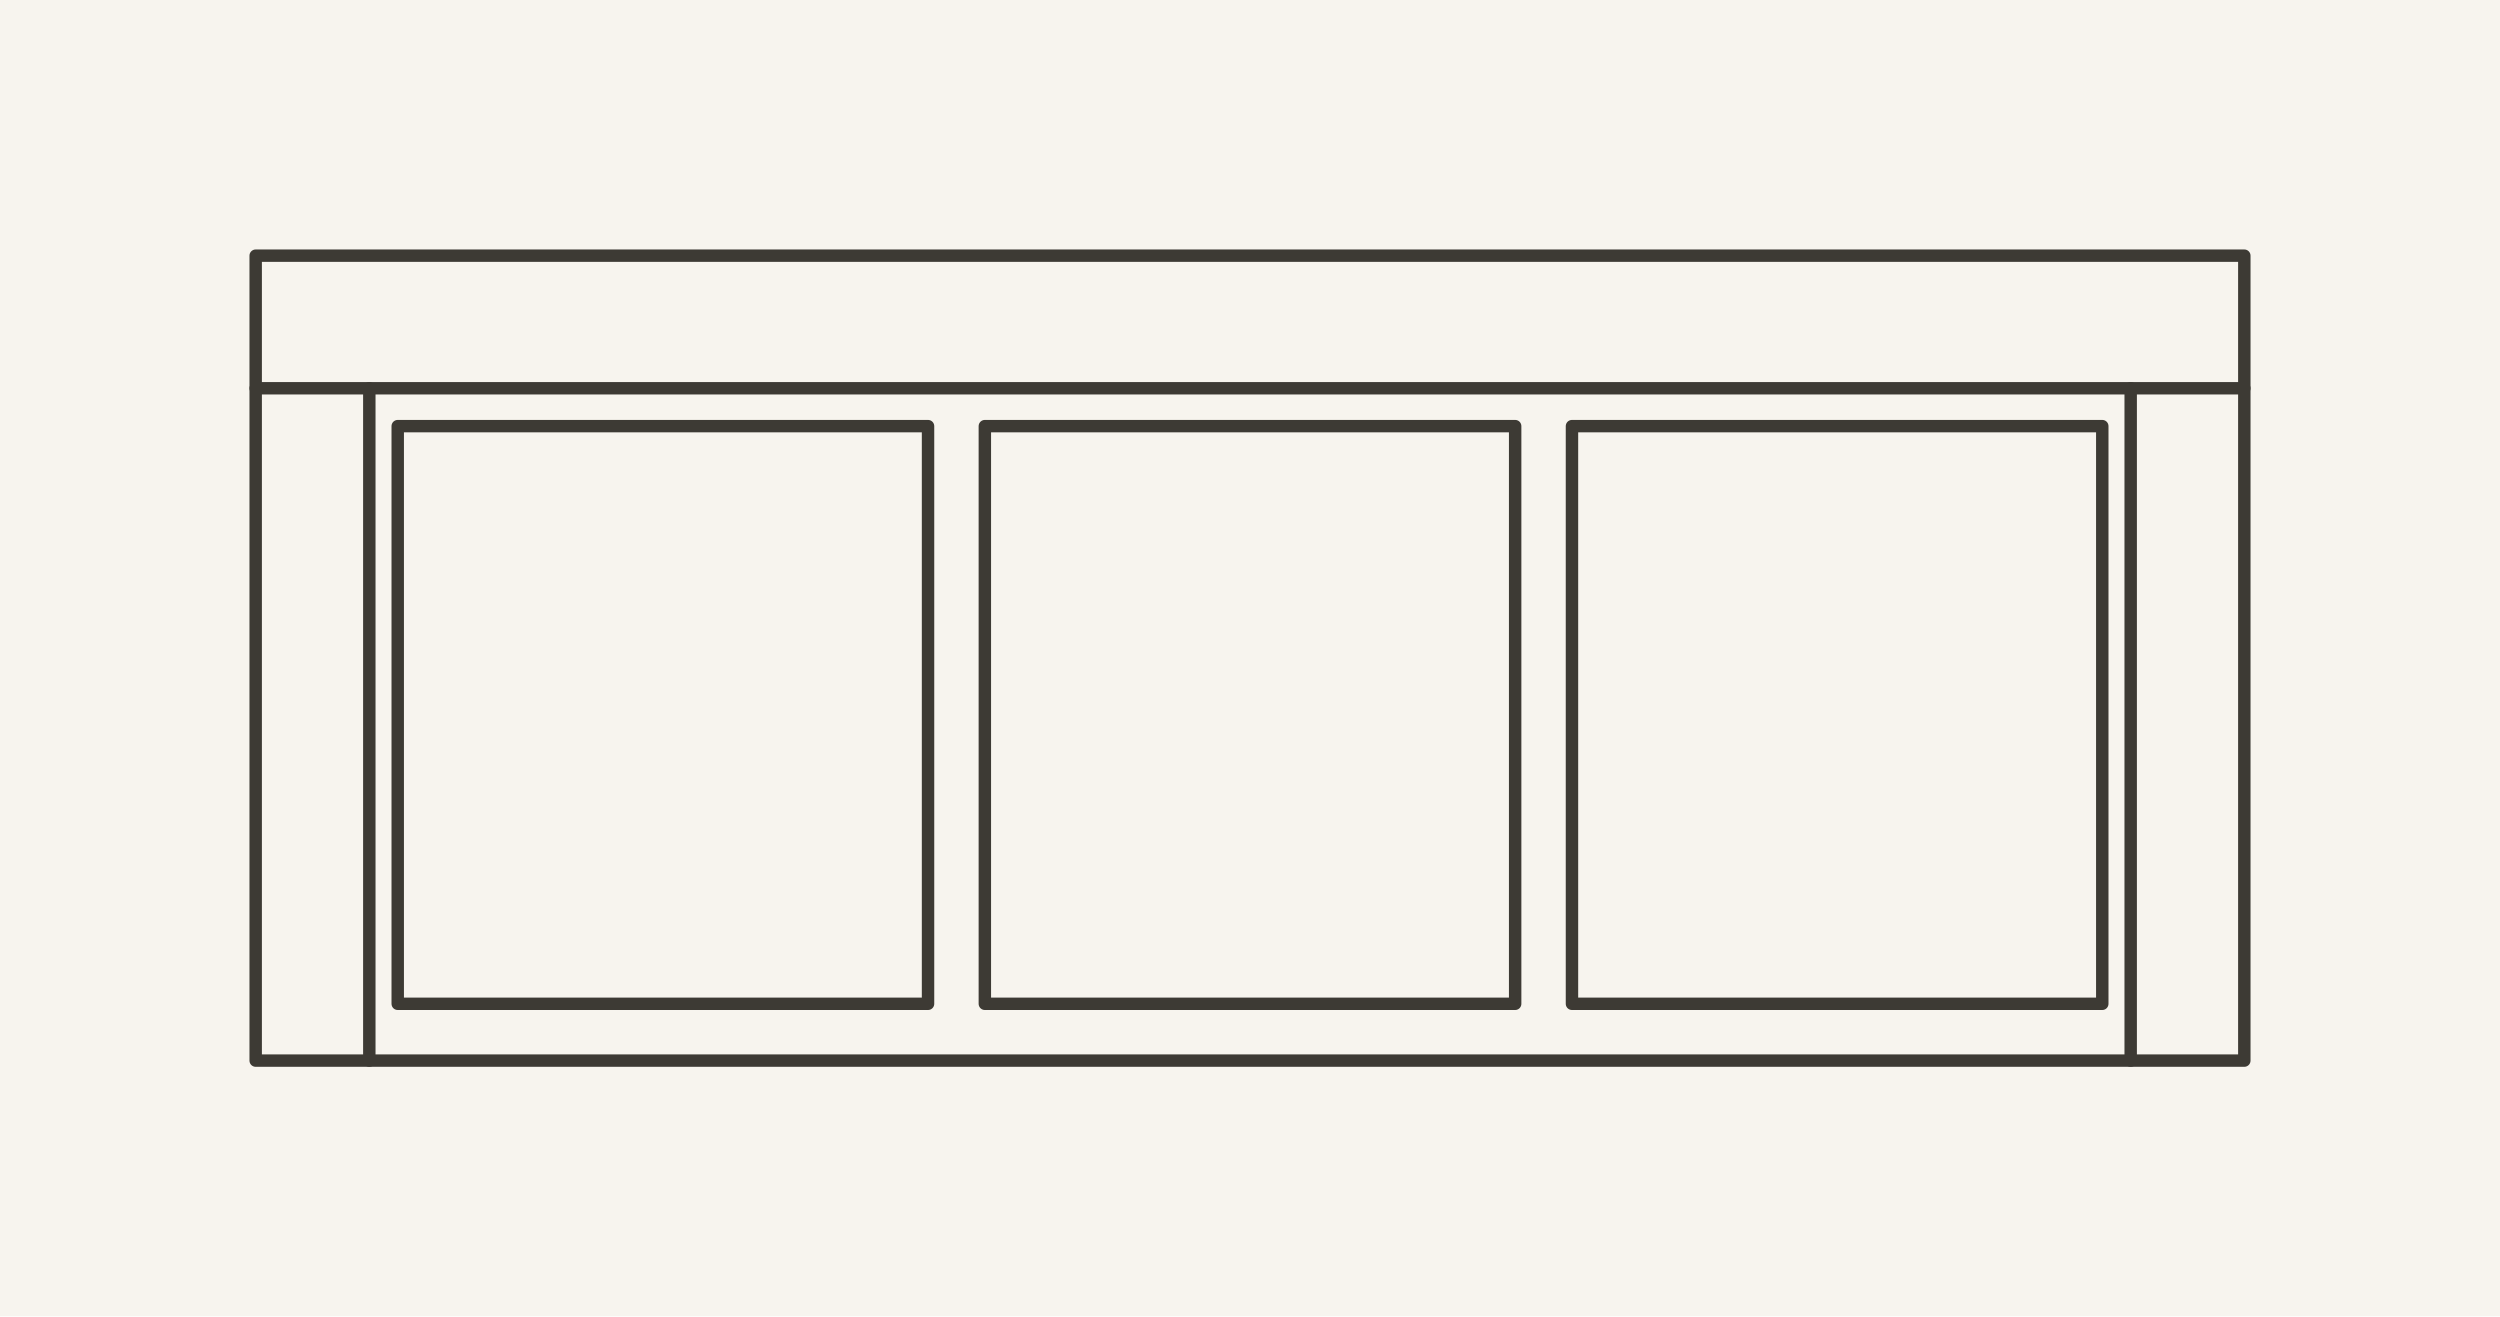
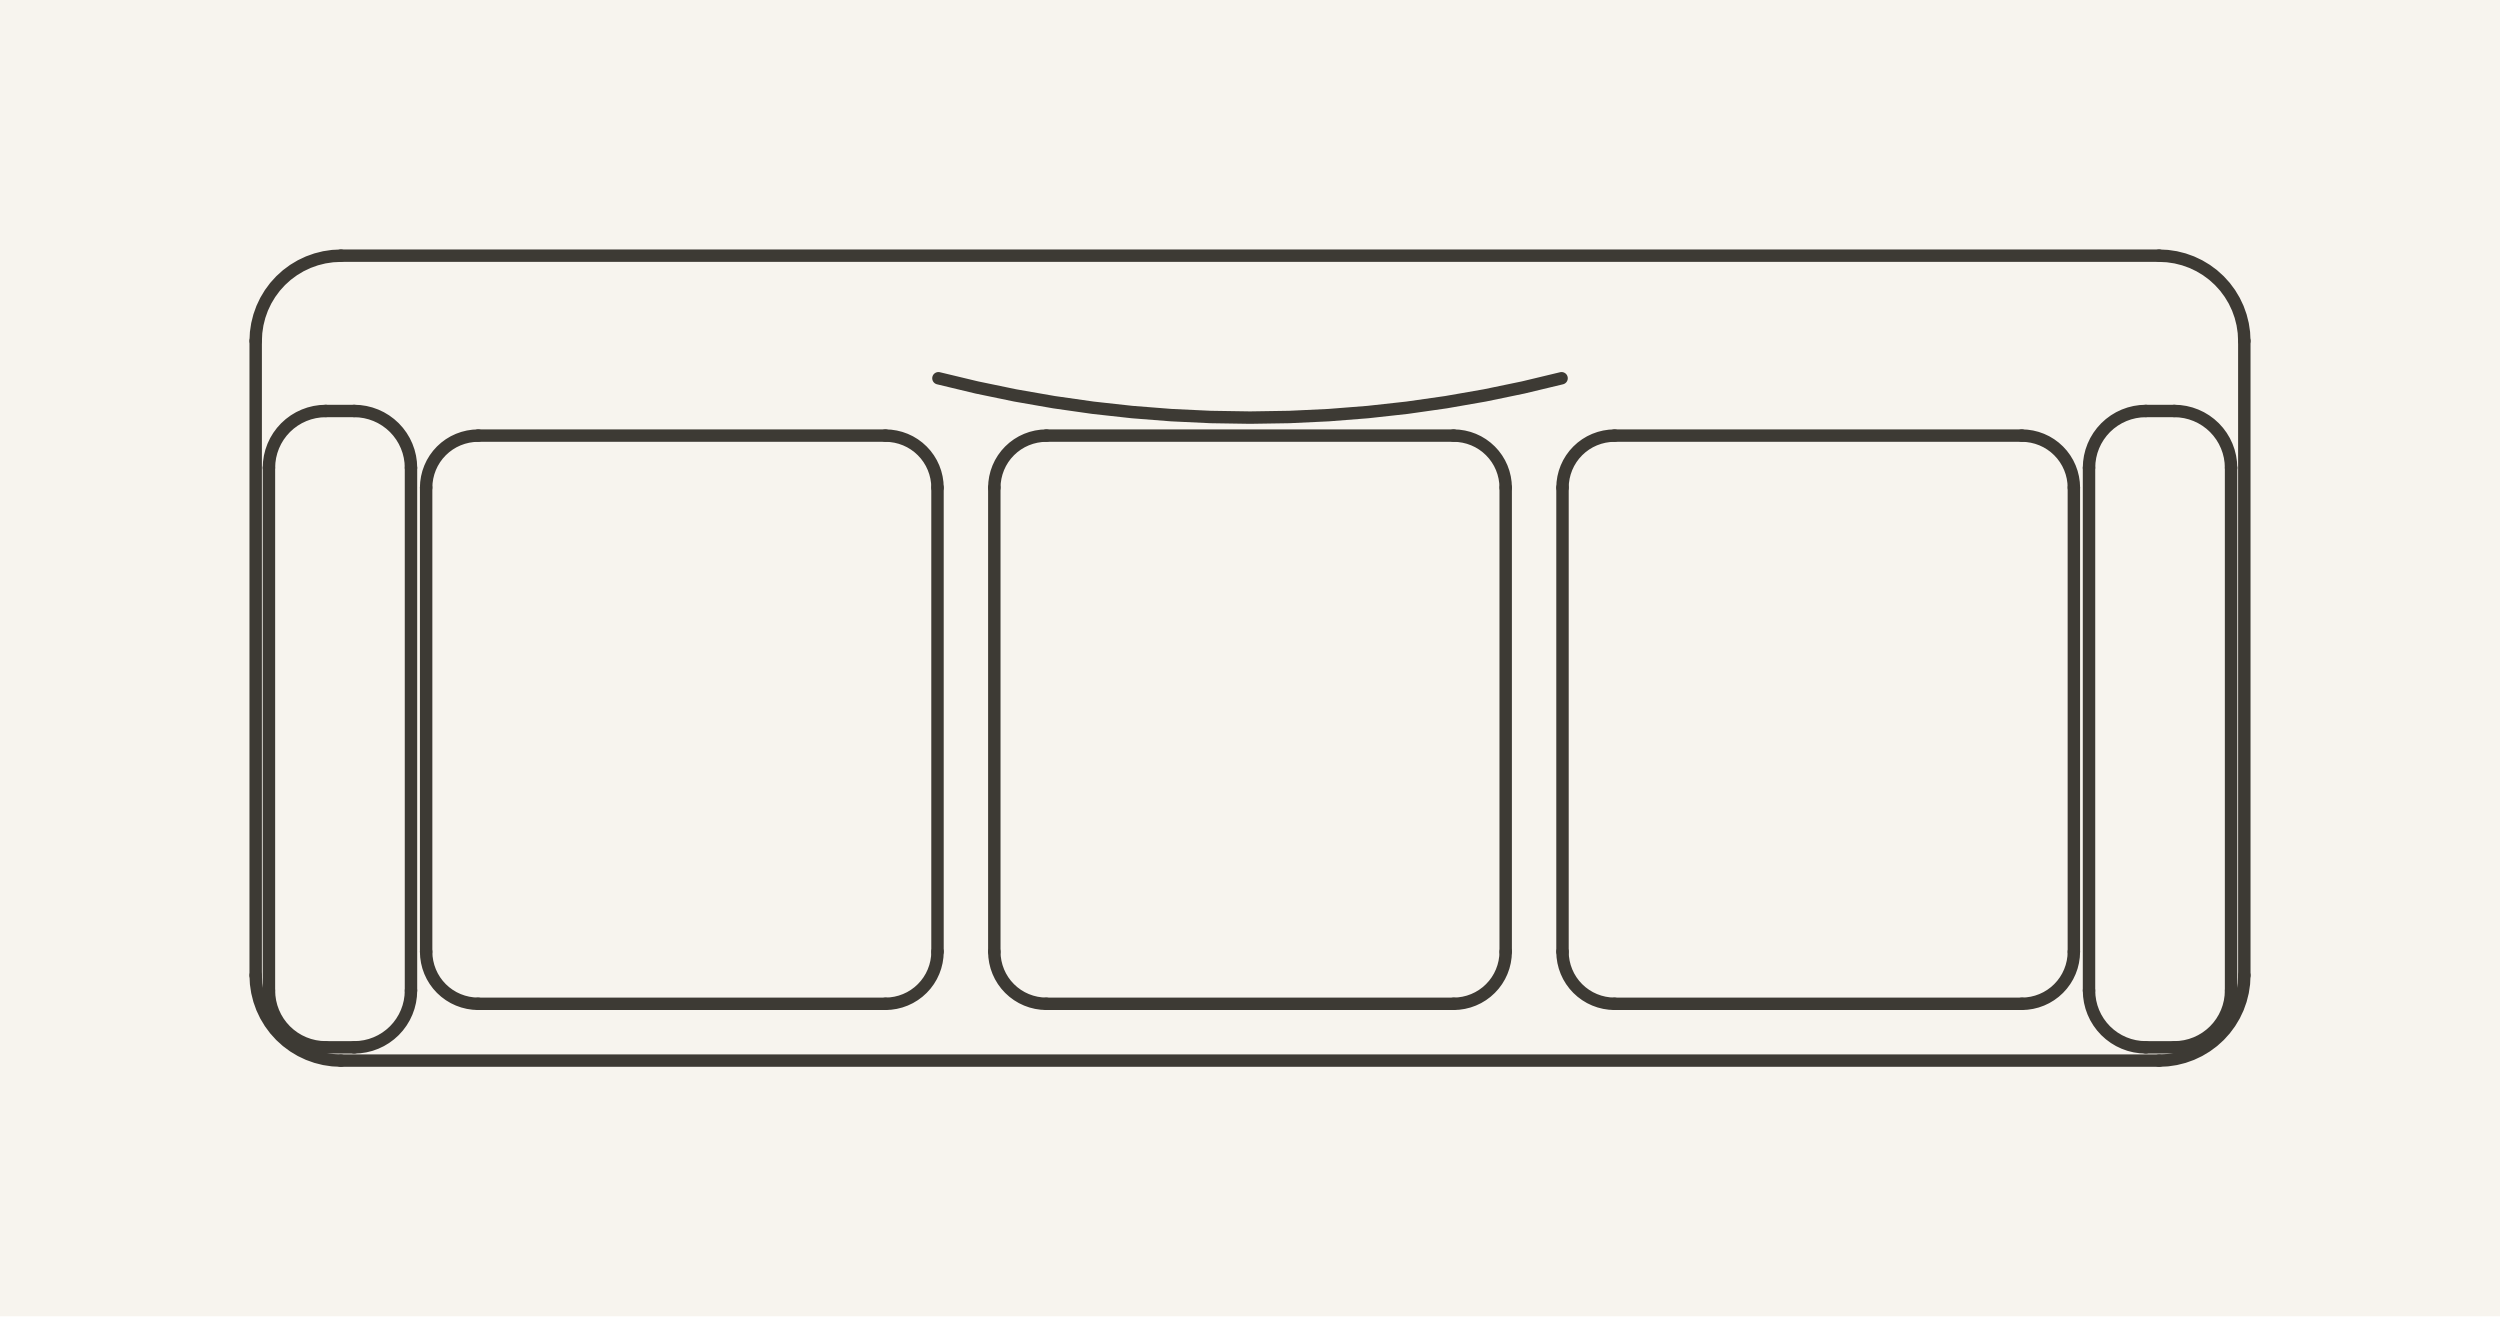
<svg xmlns="http://www.w3.org/2000/svg" viewBox="-1320 -695 2640 1390">
  <rect x="-1320" y="-695" width="2640" height="1390" fill="#f7f4ee" />
  <g transform="scale(1,-1)" stroke="#3d3a34" stroke-width="13.125" stroke-linejoin="round" stroke-linecap="round">
-     <path d="M-1050 -425 L1050 -425 L1050 425 L-1050 425 Z" fill="none" />
-     <line x1="-1050" y1="285" x2="1050" y2="285" />
-     <line x1="-930" y1="-425" x2="-930" y2="285" />
-     <line x1="930" y1="-425" x2="930" y2="285" />
-     <path d="M-900 -365 L-340 -365 L-340 245 L-900 245 Z" fill="none" />
-     <path d="M-280 -365 L280 -365 L280 245 L-280 245 Z" fill="none" />
-     <path d="M340 -365 L900 -365 L900 245 L340 245 Z" fill="none" />
+     <line x1="-960" y1="-425" x2="960" y2="-425" />
+     <line x1="1050" y1="-335" x2="1050" y2="335" />
+     <line x1="960" y1="425" x2="-960" y2="425" />
+     <line x1="-1050" y1="335" x2="-1050" y2="-335" />
+     <path d="M960 -425 L968.82 -424.57 L977.56 -423.27 L986.13 -421.12 L994.44 -418.15 L1002.43 -414.37 L1010 -409.83 L1017.1 -404.57 L1023.64 -398.64 L1029.57 -392.1 L1034.83 -385 L1039.37 -377.43 L1043.15 -369.44 L1046.12 -361.13 L1048.27 -352.56 L1049.57 -343.82 L1050 -335" fill="none" />
+     <path d="M1050 335 L1049.57 343.82 L1048.27 352.56 L1046.12 361.13 L1043.15 369.44 L1039.37 377.43 L1034.83 385 L1029.57 392.1 L1023.64 398.64 L1017.1 404.57 L1010 409.83 L1002.43 414.37 L994.44 418.15 L986.13 421.12 L977.56 423.27 L968.82 424.57 L960 425" fill="none" />
+     <path d="M-960 425 L-968.82 424.57 L-977.56 423.27 L-986.13 421.12 L-994.44 418.15 L-1002.43 414.37 L-1010 409.83 L-1017.1 404.57 L-1023.64 398.64 L-1029.57 392.1 L-1034.83 385 L-1039.37 377.43 L-1043.15 369.44 L-1046.12 361.13 L-1048.27 352.56 L-1049.57 343.82 L-1050 335" fill="none" />
+     <path d="M-1050 -335 L-1049.57 -343.82 L-1048.27 -352.56 L-1046.12 -361.13 L-1043.15 -369.44 L-1039.37 -377.43 L-1034.83 -385 L-1029.57 -392.1 L-1023.64 -398.64 L-1017.1 -404.57 L-1010 -409.83 L-1002.43 -414.37 L-994.44 -418.15 L-986.13 -421.12 L-977.56 -423.27 L-968.82 -424.57 L-960 -425" fill="none" />
+     <path d="M-329.02 295.56 L-288.6 285.86 L-247.91 277.43 L-206.96 270.29 L-165.82 264.43 L-124.51 259.87 L-83.07 256.61 L-41.56 254.65 L0 254 L41.56 254.65 L83.07 256.61 L124.51 259.87 L165.82 264.43 L206.96 270.29 L247.91 277.43 L288.6 285.86 L329.02 295.56" fill="none" />
+     <line x1="-976" y1="-411" x2="-946" y2="-411" />
+     <line x1="-886" y1="-351" x2="-886" y2="201" />
+     <line x1="-946" y1="261" x2="-976" y2="261" />
+     <line x1="-1036" y1="201" x2="-1036" y2="-351" />
+     <path d="M-946 -411 L-940.12 -410.71 L-934.29 -409.85 L-928.58 -408.42 L-923.04 -406.43 L-917.72 -403.92 L-912.67 -400.89 L-907.94 -397.38 L-903.57 -393.43 L-899.62 -389.06 L-896.11 -384.33 L-893.08 -379.28 L-890.57 -373.96 L-888.58 -368.42 L-887.15 -362.71 L-886.29 -356.88 L-886 -351" fill="none" />
+     <path d="M-886 201 L-886.29 206.88 L-887.15 212.71 L-888.58 218.42 L-890.57 223.96 L-893.08 229.28 L-896.11 234.33 L-899.62 239.06 L-903.57 243.43 L-907.94 247.38 L-912.67 250.89 L-917.72 253.92 L-923.04 256.43 L-928.58 258.42 L-934.29 259.85 L-940.12 260.71 L-946 261" fill="none" />
+     <path d="M-976 261 L-981.88 260.71 L-987.71 259.85 L-993.42 258.42 L-998.96 256.43 L-1004.28 253.92 L-1009.33 250.89 L-1014.06 247.38 L-1018.43 243.43 L-1022.38 239.06 L-1025.89 234.33 L-1028.92 229.28 L-1031.43 223.96 L-1033.42 218.42 L-1034.85 212.71 L-1035.71 206.88 L-1036 201" fill="none" />
+     <path d="M-1036 -351 L-1035.71 -356.88 L-1034.85 -362.71 L-1033.42 -368.42 L-1031.43 -373.96 L-1028.92 -379.28 L-1025.89 -384.33 L-1022.38 -389.06 L-1018.43 -393.43 L-1014.06 -397.38 L-1009.33 -400.89 L-1004.28 -403.92 L-998.96 -406.43 L-993.42 -408.42 L-987.71 -409.85 L-981.88 -410.71 L-976 -411" fill="none" />
+     <line x1="946" y1="-411" x2="976" y2="-411" />
+     <line x1="1036" y1="-351" x2="1036" y2="201" />
+     <line x1="976" y1="261" x2="946" y2="261" />
+     <line x1="886" y1="201" x2="886" y2="-351" />
+     <path d="M976 -411 L981.88 -410.71 L987.71 -409.85 L993.42 -408.42 L998.96 -406.43 L1004.28 -403.92 L1009.33 -400.89 L1014.06 -397.38 L1018.43 -393.43 L1022.38 -389.06 L1025.89 -384.33 L1028.92 -379.28 L1031.43 -373.96 L1033.42 -368.42 L1034.85 -362.71 L1035.71 -356.88 L1036 -351" fill="none" />
+     <path d="M1036 201 L1035.71 206.88 L1034.85 212.71 L1033.42 218.42 L1031.43 223.96 L1028.92 229.28 L1025.89 234.33 L1022.38 239.06 L1018.43 243.43 L1014.06 247.38 L1009.33 250.89 L1004.28 253.92 L998.96 256.43 L993.42 258.42 L987.71 259.85 L981.88 260.71 L976 261" fill="none" />
+     <path d="M946 261 L940.12 260.71 L934.29 259.85 L928.58 258.42 L923.04 256.43 L917.72 253.92 L912.67 250.89 L907.94 247.38 L903.57 243.43 L899.62 239.06 L896.11 234.33 L893.08 229.28 L890.57 223.96 L888.58 218.42 L887.15 212.71 L886.29 206.88 L886 201" fill="none" />
+     <path d="M886 -351 L886.29 -356.88 L887.15 -362.71 L888.58 -368.42 L890.57 -373.96 L893.08 -379.28 L896.11 -384.33 L899.62 -389.06 L903.57 -393.43 L907.94 -397.38 L912.67 -400.89 L917.72 -403.92 L923.04 -406.43 L928.58 -408.42 L934.29 -409.85 L940.12 -410.71 L946 -411" fill="none" />
+     <line x1="-815" y1="-365" x2="-385" y2="-365" />
+     <line x1="-330" y1="-310" x2="-330" y2="180" />
+     <line x1="-385" y1="235" x2="-815" y2="235" />
+     <line x1="-870" y1="180" x2="-870" y2="-310" />
+     <path d="M-385 -365 L-379.61 -364.74 L-374.27 -363.94 L-369.03 -362.63 L-363.95 -360.81 L-359.07 -358.51 L-354.44 -355.73 L-350.11 -352.52 L-346.11 -348.89 L-342.48 -344.89 L-339.27 -340.56 L-336.49 -335.93 L-334.19 -331.05 L-332.37 -325.97 L-331.06 -320.73 L-330.26 -315.39 L-330 -310" fill="none" />
+     <path d="M-330 180 L-330.26 185.39 L-331.06 190.73 L-332.37 195.97 L-334.19 201.05 L-336.49 205.93 L-339.27 210.56 L-342.48 214.89 L-346.11 218.89 L-350.11 222.52 L-354.44 225.73 L-359.07 228.51 L-363.95 230.81 L-369.03 232.63 L-374.27 233.94 L-379.61 234.74 L-385 235" fill="none" />
+     <path d="M-815 235 L-820.39 234.74 L-825.73 233.94 L-830.97 232.63 L-836.05 230.81 L-840.93 228.51 L-845.56 225.73 L-849.89 222.52 L-853.89 218.89 L-857.52 214.89 L-860.73 210.56 L-863.51 205.93 L-865.81 201.05 L-867.63 195.97 L-868.94 190.73 L-869.74 185.39 L-870 180" fill="none" />
+     <path d="M-870 -310 L-869.74 -315.39 L-868.94 -320.73 L-867.63 -325.97 L-865.81 -331.05 L-863.51 -335.93 L-860.73 -340.56 L-857.52 -344.89 L-853.89 -348.89 L-849.89 -352.52 L-845.56 -355.73 L-840.93 -358.51 L-836.05 -360.81 L-830.97 -362.63 L-825.73 -363.94 L-820.39 -364.74 L-815 -365" fill="none" />
+     <line x1="-215" y1="-365" x2="215" y2="-365" />
+     <line x1="270" y1="-310" x2="270" y2="180" />
+     <line x1="215" y1="235" x2="-215" y2="235" />
+     <line x1="-270" y1="180" x2="-270" y2="-310" />
+     <path d="M215 -365 L220.39 -364.74 L225.73 -363.94 L230.97 -362.63 L236.05 -360.81 L240.93 -358.51 L245.56 -355.73 L249.89 -352.52 L253.89 -348.89 L257.52 -344.89 L260.73 -340.56 L263.51 -335.93 L265.81 -331.05 L267.63 -325.97 L268.94 -320.73 L269.74 -315.39 L270 -310" fill="none" />
+     <path d="M270 180 L269.74 185.39 L268.94 190.73 L267.63 195.97 L265.81 201.05 L263.51 205.93 L260.73 210.56 L257.52 214.89 L253.89 218.89 L249.89 222.52 L245.56 225.73 L240.93 228.51 L236.05 230.81 L230.97 232.63 L225.73 233.94 L220.39 234.74 L215 235" fill="none" />
+     <path d="M-215 235 L-220.39 234.74 L-225.73 233.94 L-230.97 232.63 L-236.05 230.81 L-240.93 228.51 L-245.56 225.73 L-249.89 222.52 L-253.89 218.89 L-257.52 214.89 L-260.73 210.56 L-263.51 205.93 L-265.81 201.05 L-267.63 195.97 L-268.94 190.73 L-269.74 185.39 L-270 180" fill="none" />
+     <path d="M-270 -310 L-269.74 -315.39 L-268.94 -320.73 L-267.63 -325.97 L-265.81 -331.05 L-263.51 -335.93 L-260.73 -340.56 L-257.52 -344.89 L-253.89 -348.89 L-249.89 -352.52 L-245.56 -355.73 L-240.93 -358.51 L-236.05 -360.81 L-230.97 -362.63 L-225.73 -363.94 L-220.39 -364.74 L-215 -365" fill="none" />
+     <line x1="385" y1="-365" x2="815" y2="-365" />
+     <line x1="870" y1="-310" x2="870" y2="180" />
+     <line x1="815" y1="235" x2="385" y2="235" />
+     <line x1="330" y1="180" x2="330" y2="-310" />
+     <path d="M815 -365 L820.39 -364.74 L825.73 -363.94 L830.97 -362.63 L836.05 -360.81 L840.93 -358.51 L845.56 -355.73 L849.89 -352.52 L853.89 -348.89 L857.52 -344.89 L860.73 -340.56 L863.51 -335.93 L865.81 -331.05 L867.63 -325.97 L868.94 -320.73 L869.74 -315.39 L870 -310" fill="none" />
+     <path d="M870 180 L869.74 185.39 L868.94 190.73 L867.63 195.97 L865.81 201.05 L863.51 205.93 L860.73 210.56 L857.52 214.89 L853.89 218.89 L849.89 222.52 L845.56 225.73 L840.93 228.51 L836.05 230.81 L830.97 232.63 L825.73 233.94 L820.39 234.74 L815 235" fill="none" />
+     <path d="M385 235 L379.61 234.74 L374.27 233.94 L369.03 232.63 L363.95 230.81 L359.07 228.51 L354.44 225.73 L350.11 222.52 L346.11 218.89 L342.48 214.89 L339.27 210.56 L336.49 205.93 L334.19 201.05 L332.37 195.97 L331.06 190.73 L330.26 185.39 L330 180" fill="none" />
+     <path d="M330 -310 L330.26 -315.39 L331.06 -320.73 L332.37 -325.97 L334.19 -331.05 L336.49 -335.93 L339.27 -340.56 L342.48 -344.89 L346.11 -348.89 L350.11 -352.52 L354.44 -355.73 L359.07 -358.51 L363.95 -360.81 L369.03 -362.63 L374.27 -363.94 L379.61 -364.74 L385 -365" fill="none" />
  </g>
</svg>
